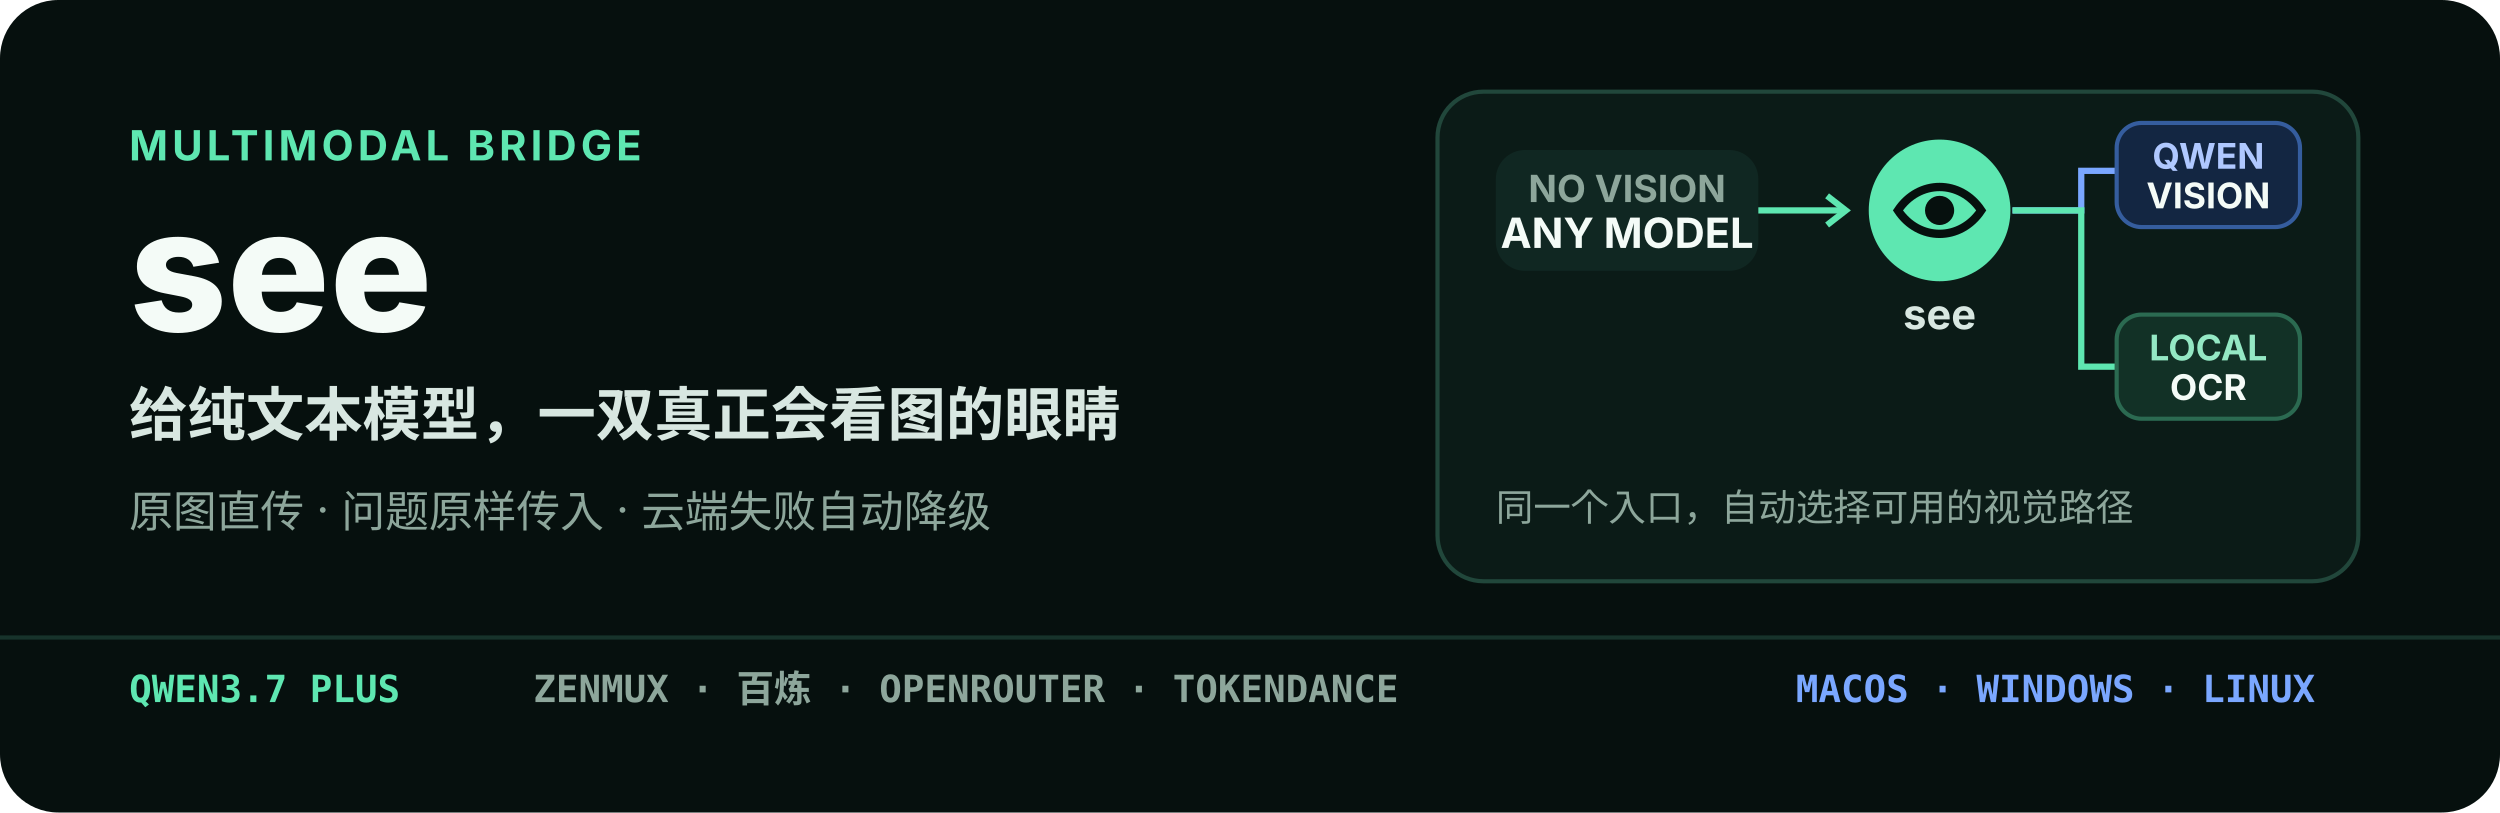
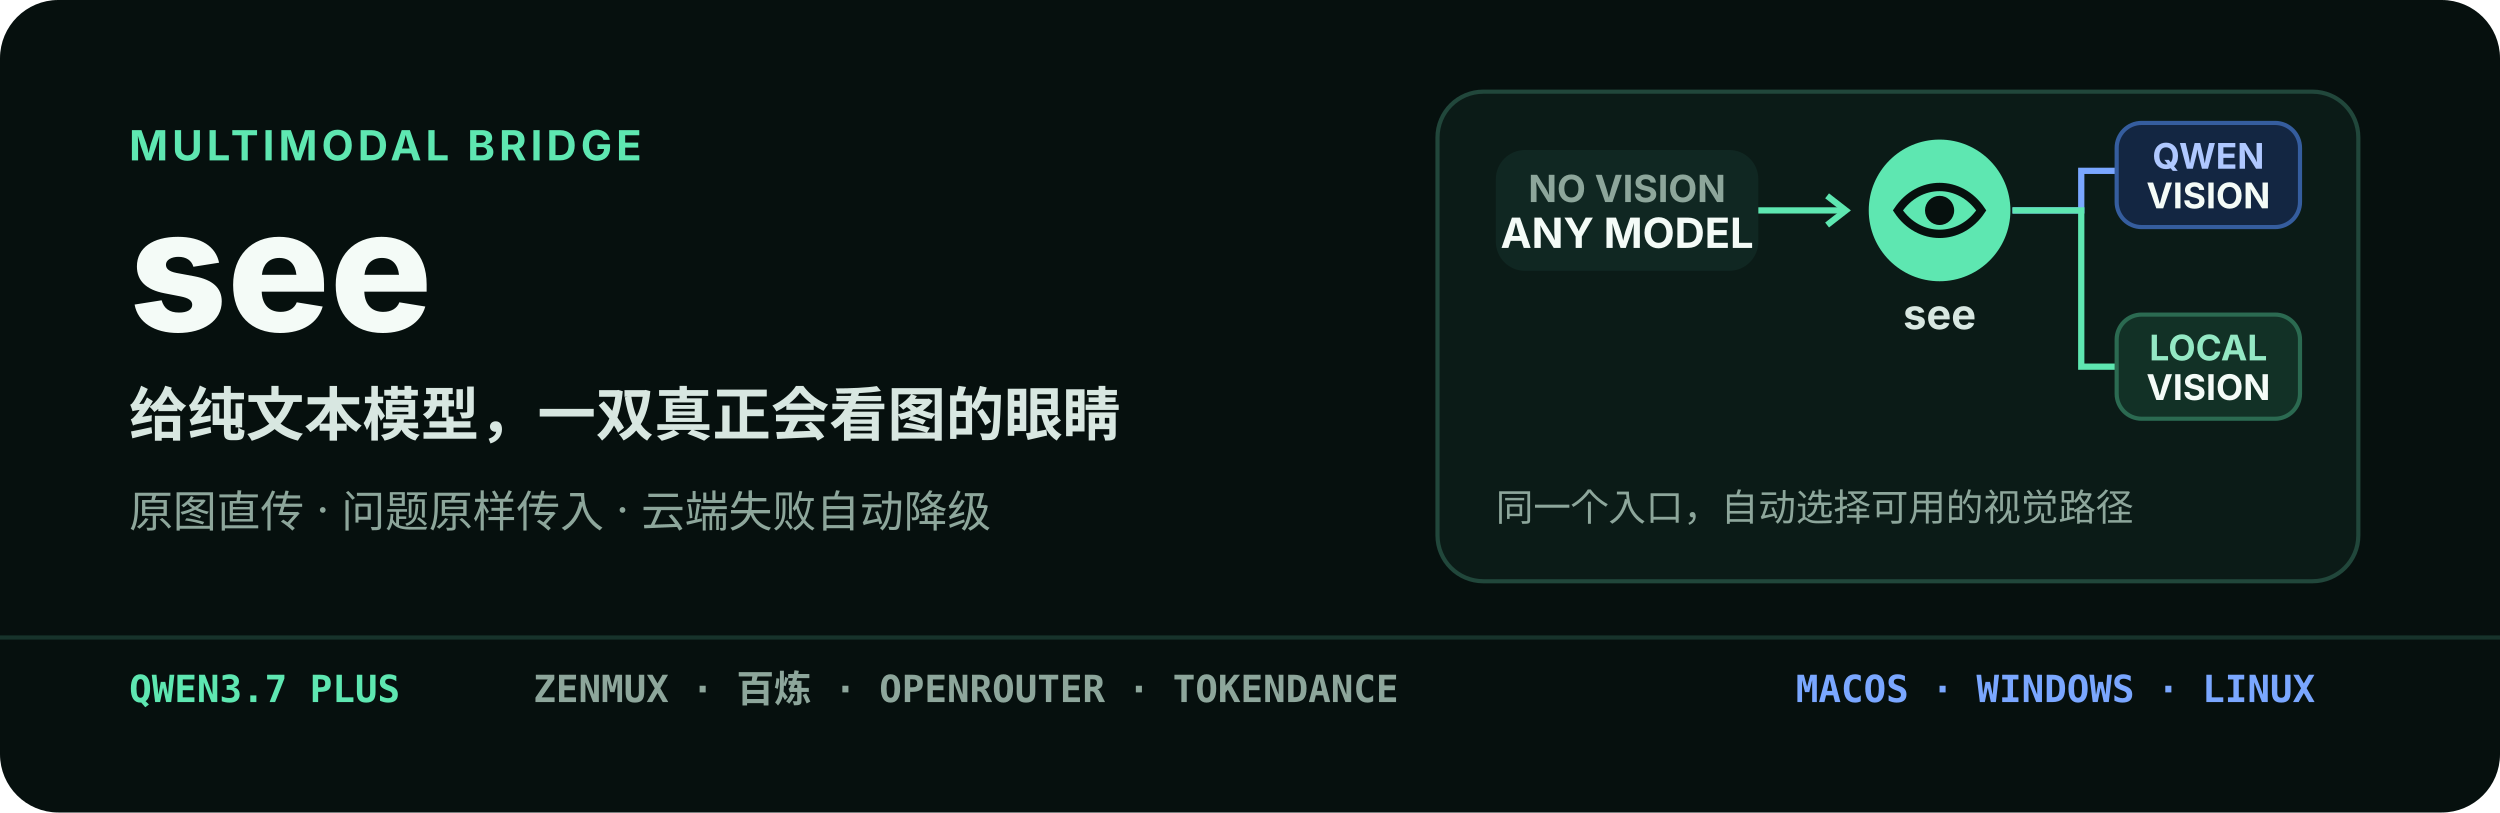
<svg xmlns="http://www.w3.org/2000/svg" width="1200" height="390" viewBox="0 0 1200 390" role="img" aria-labelledby="title desc">
  <rect width="1200" height="390" rx="28" fill="#06100E" />
  <path d="M0 306H1200" stroke="#17332B" stroke-width="2" />
  <g id="title-block" transform="translate(62 55)" font-family="-apple-system, BlinkMacSystemFont, Segoe UI, PingFang SC, sans-serif">
    <text x="0" y="22" fill="#5EE7B1" font-size="20" font-weight="700" letter-spacing="2">MULTIMODAL BRIDGE</text>
    <text x="0" y="104" fill="#F4FBF7" font-size="82" font-weight="760">see</text>
    <text x="0" y="154" fill="#D8E7E1" font-size="28" font-weight="600">给纯文本模型，一双真正会看图的眼睛</text>
    <text x="0" y="198" fill="#8DA69B" font-size="21">原图直传 · 问题原样传入 · 云端失败自动降级</text>
  </g>
  <g id="routing-proof" transform="translate(690 44)" font-family="-apple-system, BlinkMacSystemFont, Segoe UI, PingFang SC, sans-serif">
    <rect x="0" y="0" width="442" height="235" rx="22" fill="#0B1B17" stroke="#21473B" stroke-width="2" />
    <g id="text-model" transform="translate(28 28)">
      <rect width="126" height="58" rx="14" fill="#102722" />
      <text x="63" y="25" text-anchor="middle" fill="#8DA69B" font-size="18" font-weight="650">NO VISION</text>
      <text x="63" y="47" text-anchor="middle" fill="#F4FBF7" font-size="20" font-weight="750">ANY MODEL</text>
    </g>
    <path d="M154 57H194" stroke="#5EE7B1" stroke-width="3" />
    <path d="M187 50L196 57L187 64" fill="none" stroke="#5EE7B1" stroke-width="3" />
    <g id="see-router" transform="translate(199 23)">
      <circle cx="42" cy="34" r="34" fill="#5EE7B1" />
      <path d="M22 34C32 19 52 19 62 34C52 49 32 49 22 34Z" fill="none" stroke="#06100E" stroke-width="4" />
      <circle cx="42" cy="34" r="7" fill="#06100E" />
      <text x="42" y="91" text-anchor="middle" fill="#D8E7E1" font-size="20" font-weight="750">see</text>
    </g>
    <path d="M276 57H309V38H326" fill="none" stroke="#7AA7FF" stroke-width="3" />
    <path d="M276 57H309V132H326" fill="none" stroke="#5EE7B1" stroke-width="3" />
    <g id="vision-output" transform="translate(326 15)">
      <rect width="88" height="50" rx="12" fill="#132642" stroke="#355D9E" stroke-width="2" />
      <text x="44" y="22" text-anchor="middle" fill="#AFC8FF" font-size="17" font-weight="700">QWEN</text>
      <text x="44" y="41" text-anchor="middle" fill="#F4FBF7" font-size="17" font-weight="750">VISION</text>
    </g>
    <g id="ocr-output" transform="translate(326 107)">
      <rect width="88" height="50" rx="12" fill="#123126" stroke="#2B6A51" stroke-width="2" />
      <text x="44" y="22" text-anchor="middle" fill="#94E8C4" font-size="17" font-weight="700">LOCAL</text>
-       <text x="44" y="41" text-anchor="middle" fill="#F4FBF7" font-size="17" font-weight="750">OCR</text>
+       <text x="44" y="41" text-anchor="middle" fill="#F4FBF7" font-size="17" font-weight="750">VISION</text>
    </g>
    <text x="28" y="206" fill="#8DA69B" font-size="18">同一个入口，自动选择可用的视觉路径</text>
  </g>
  <g id="metadata" transform="translate(62 337)" font-family="ui-monospace, SFMono-Regular, Menlo, Consolas, monospace" font-size="18" font-weight="650">
    <text x="0" y="0" fill="#5EE7B1">QWEN3.7 PLUS</text>
    <text x="194" y="0" fill="#8DA69B">ZENMUX · 百炼 · OPENROUTER · TOKENDANCE</text>
    <text x="800" y="0" fill="#7AA7FF">MACOS · WINDOWS · LINUX</text>
  </g>
</svg>
